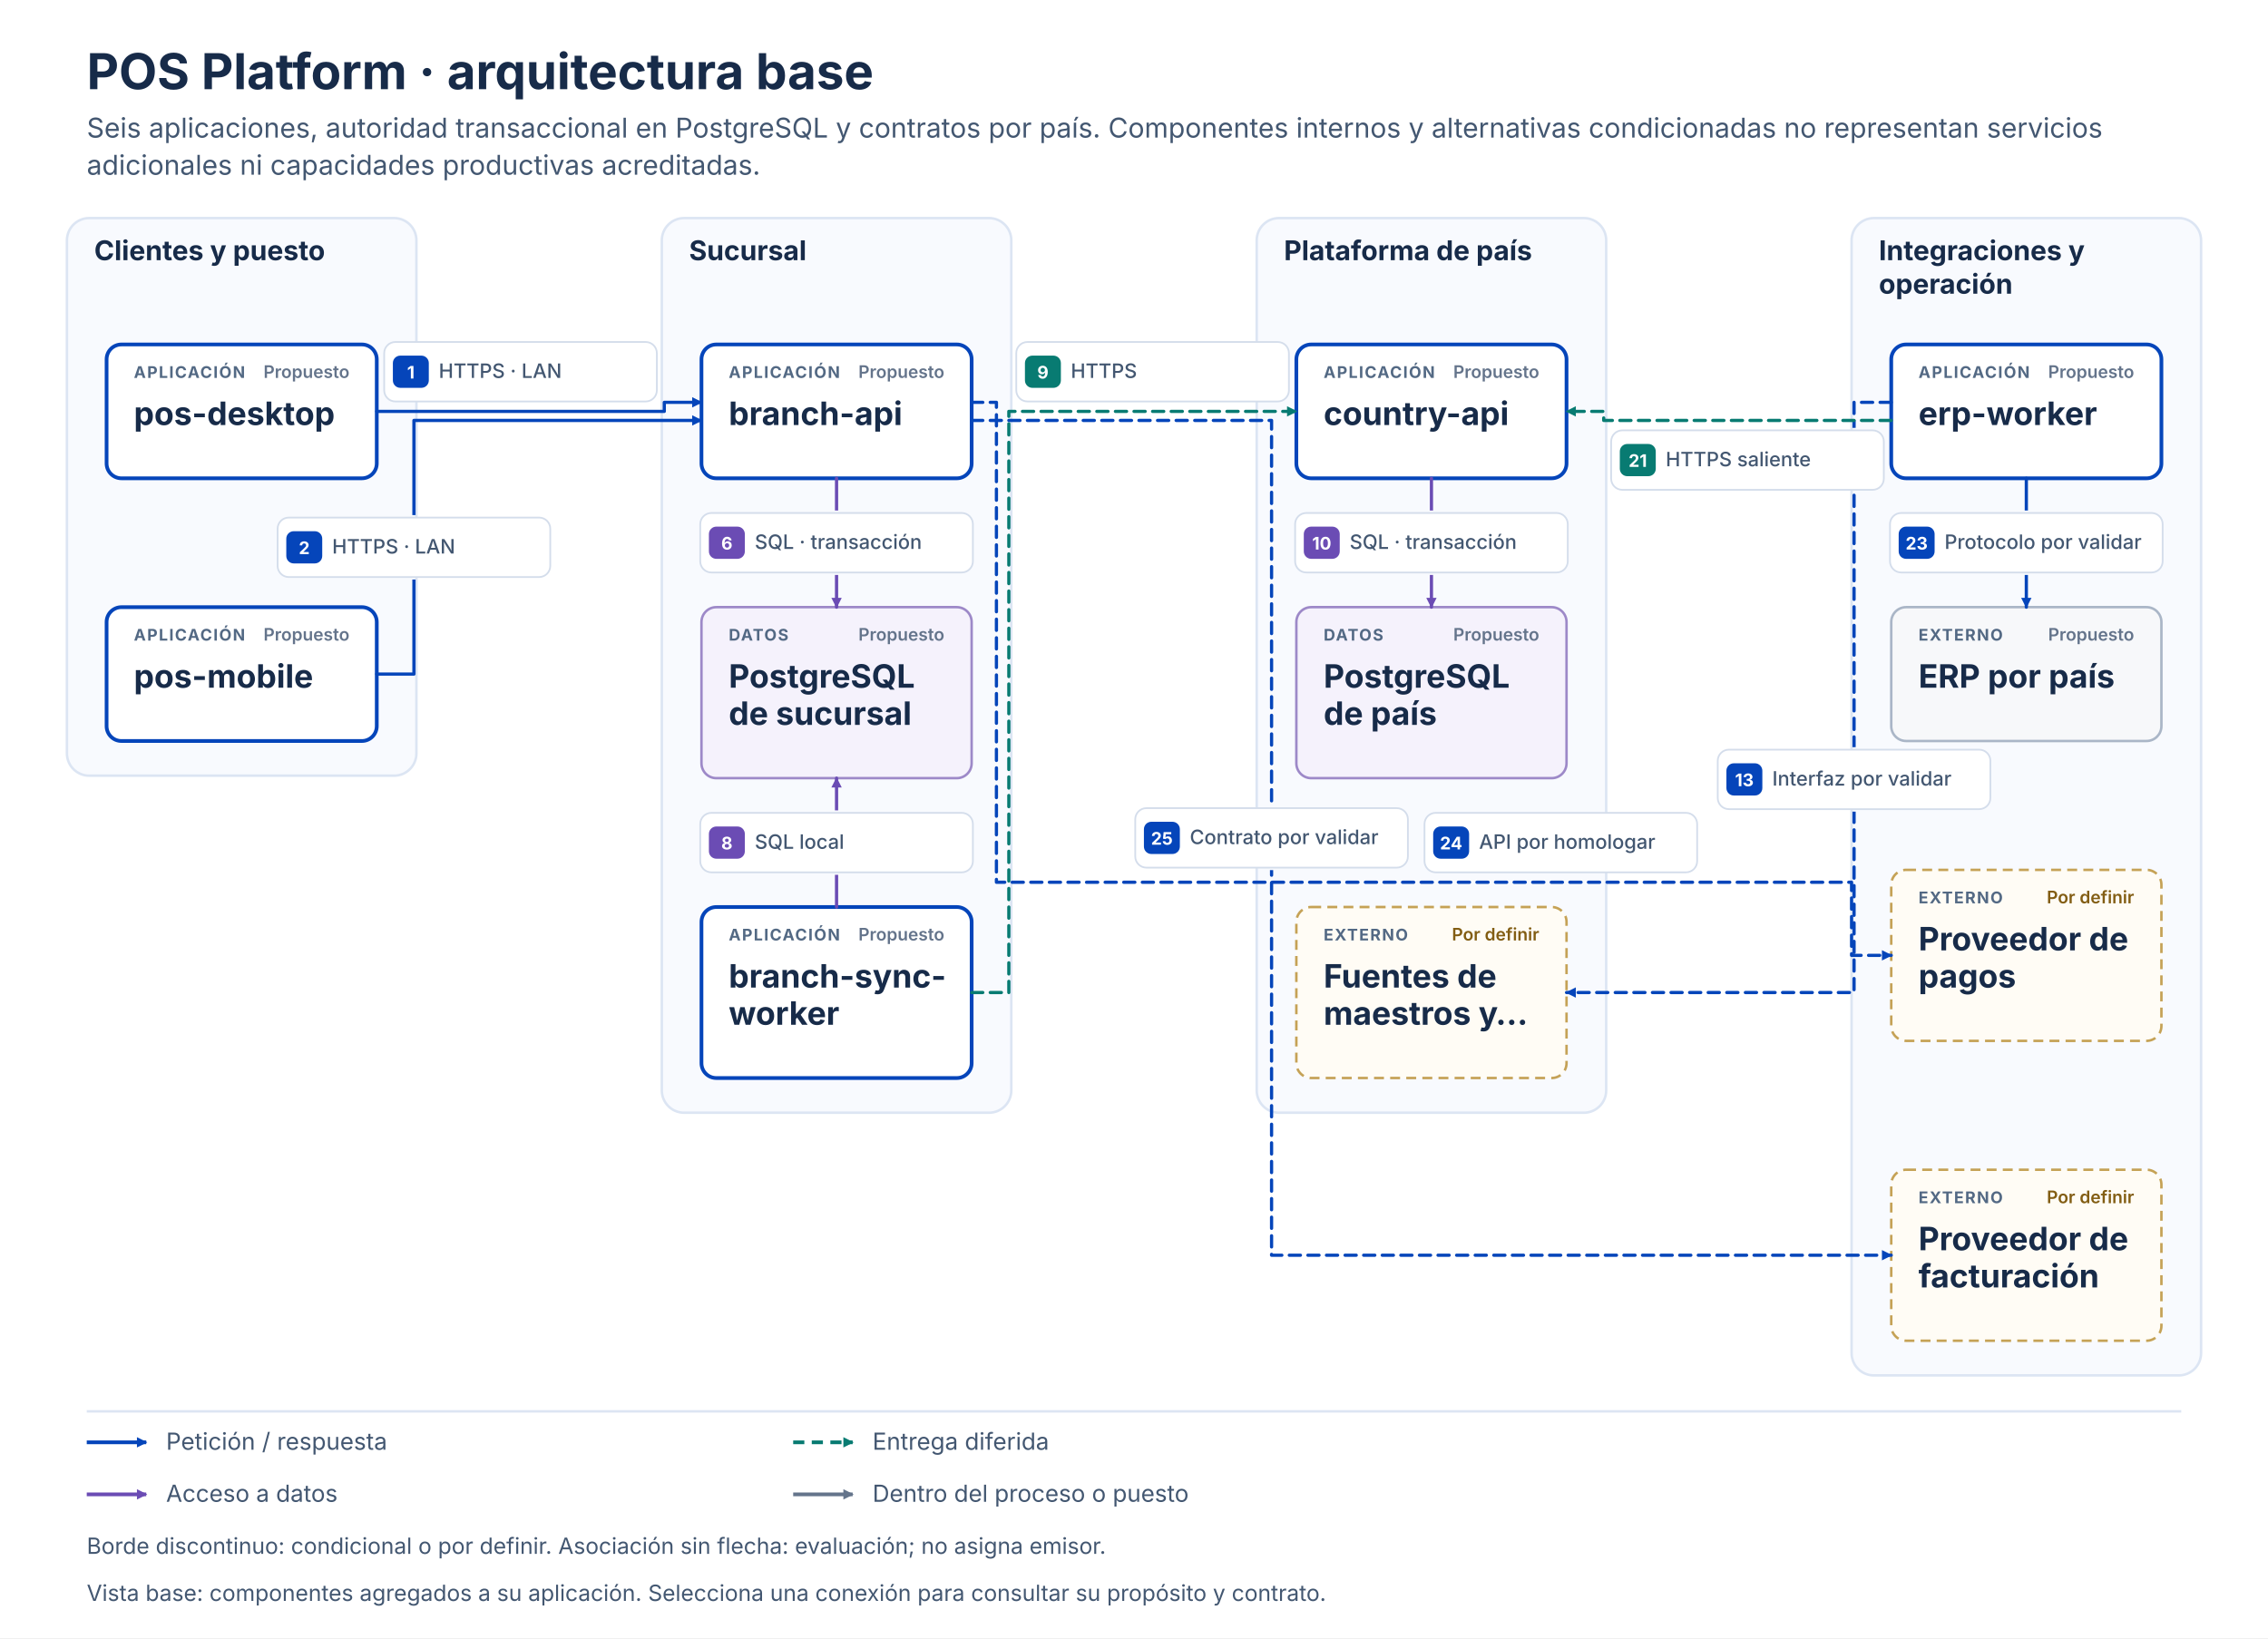
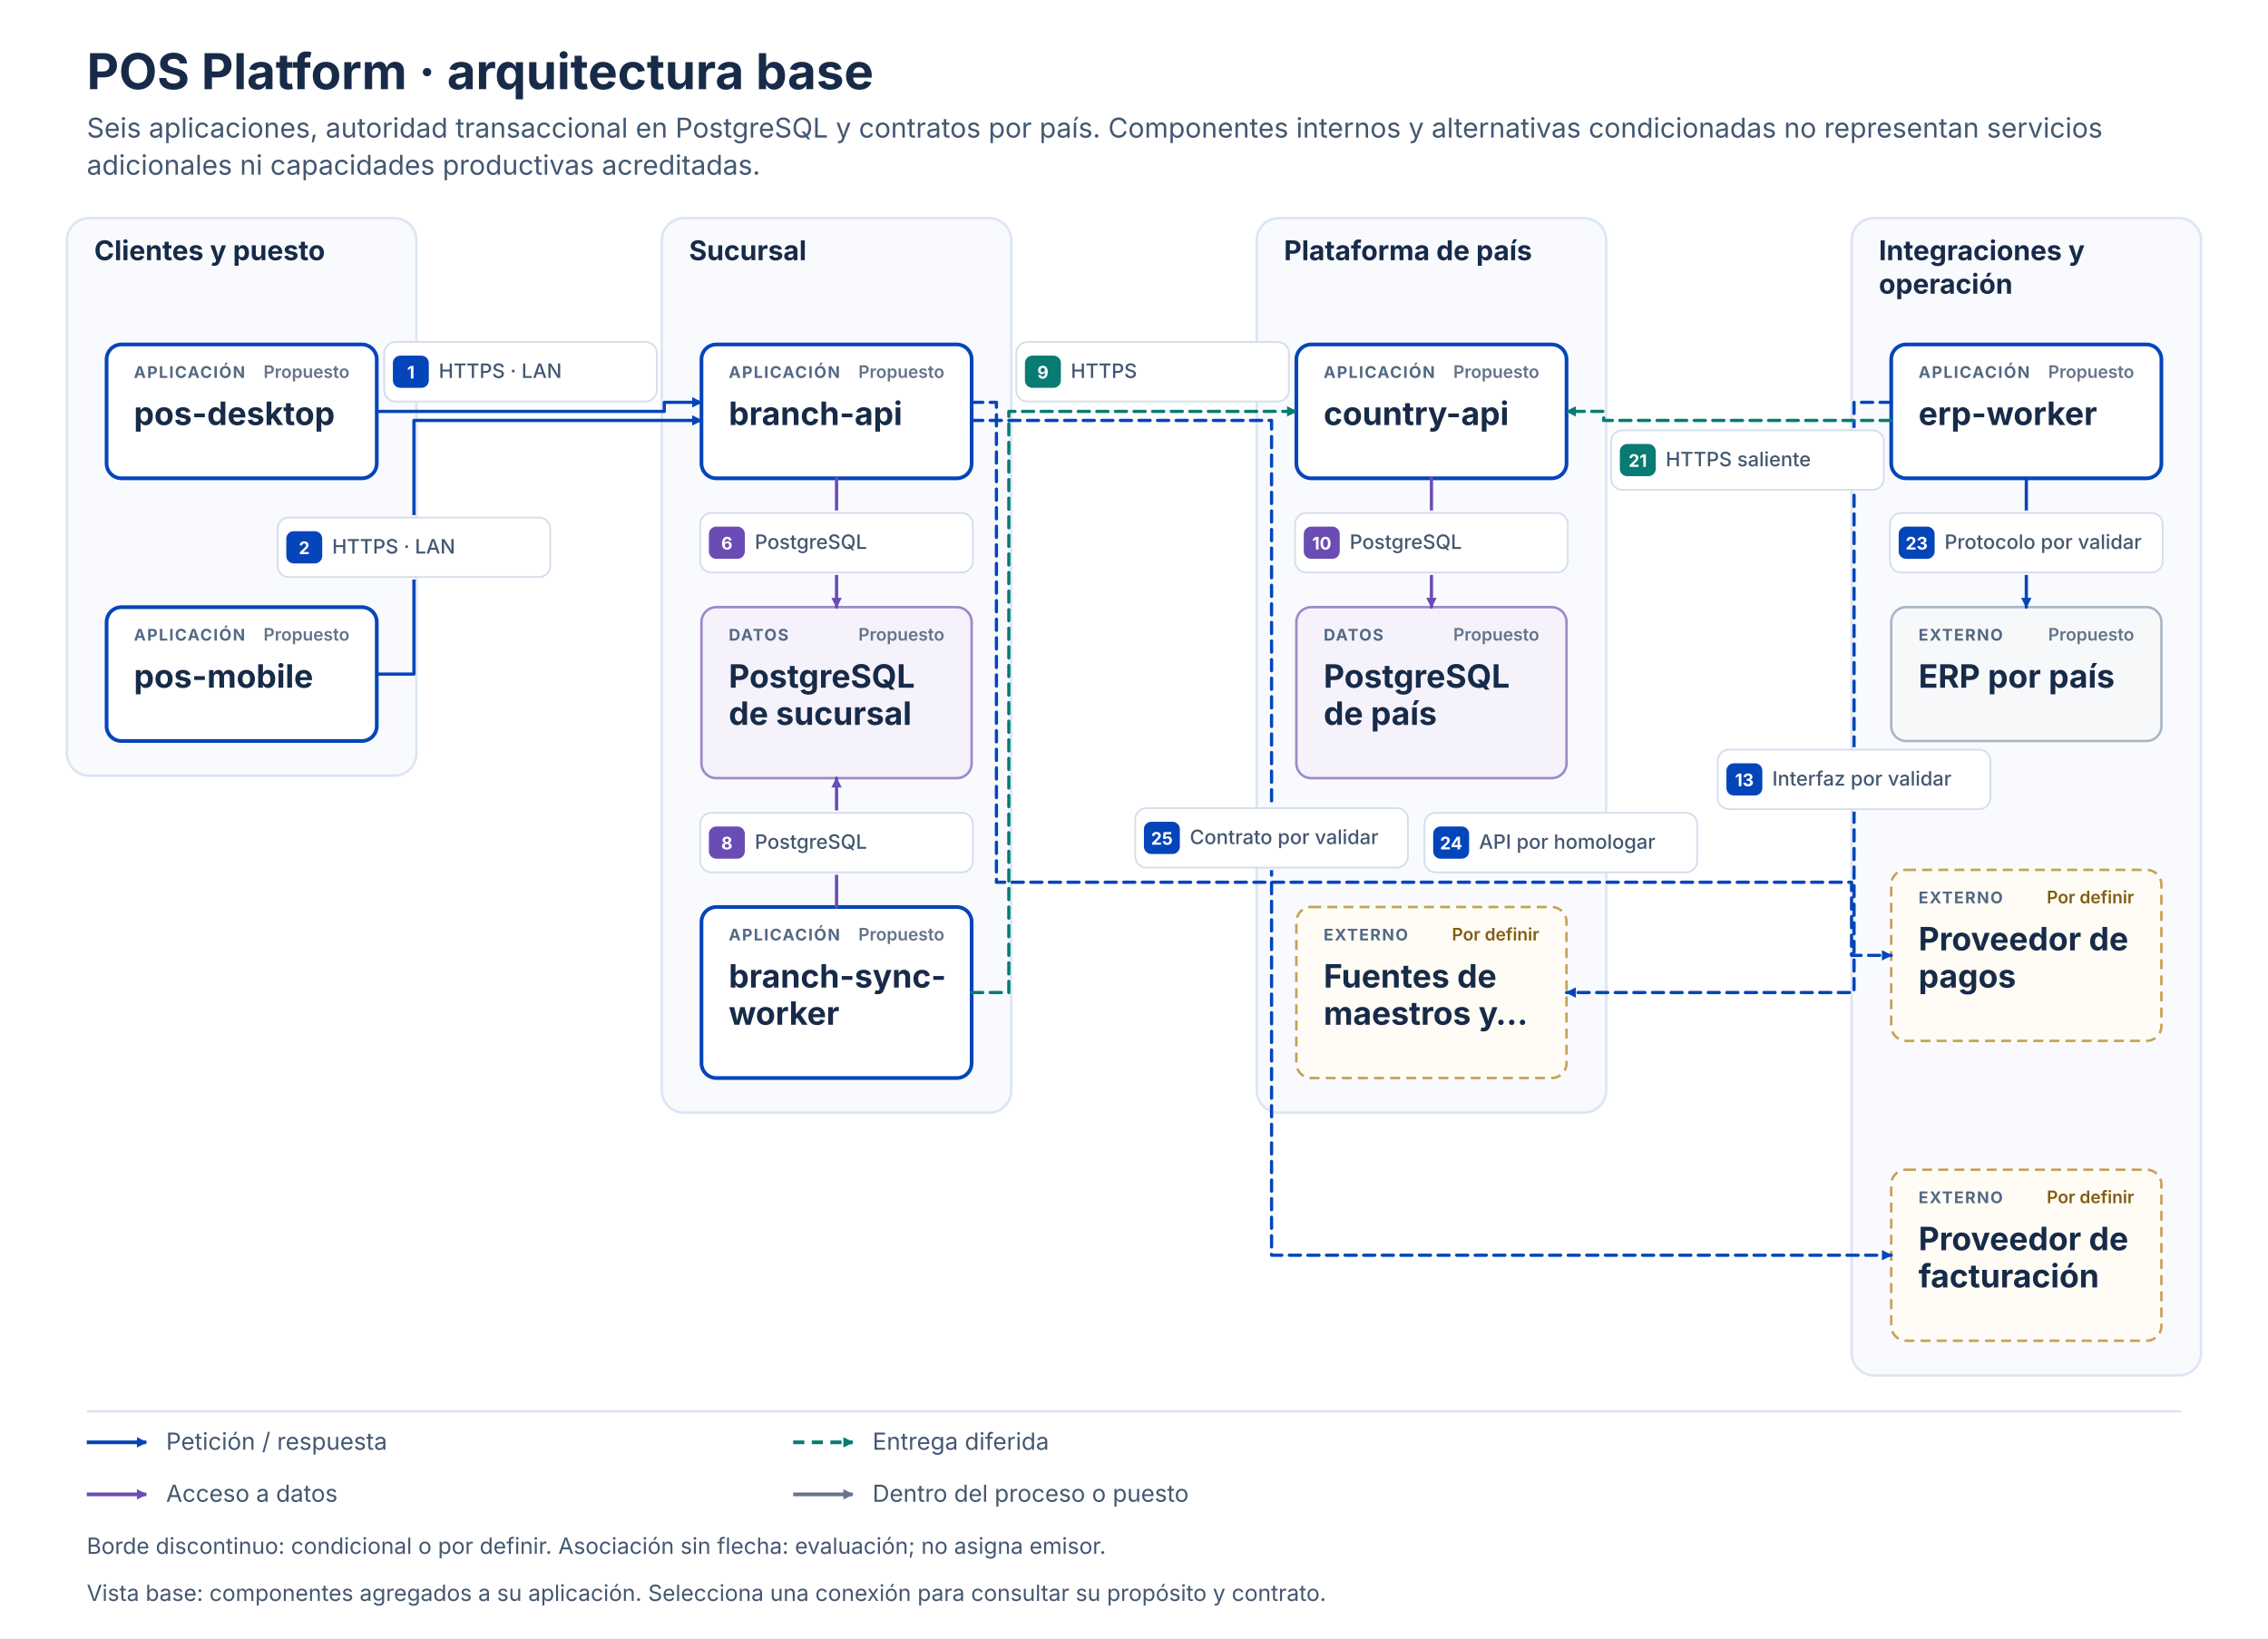
<svg xmlns="http://www.w3.org/2000/svg" class="architecture-svg" viewBox="0 0 1830 1322" width="1830" height="1322" role="img" aria-labelledby="architecture-title architecture-description">
  <defs>
    <style>
    .architecture-svg{font-family:Inter,system-ui,-apple-system,BlinkMacSystemFont,"Segoe UI",sans-serif;color:#172B49;background:#fff}
    .architecture-title,.architecture-node-title,.architecture-group-title{font-weight:700;fill:#172B49}
    .architecture-summary,.architecture-tech{fill:#435771}.architecture-tech{font-weight:500}
    .architecture-kind{font-weight:700;letter-spacing:1px;fill:#536984}.architecture-status{font-weight:600;fill:#64748B}
    .architecture-node-box{fill:#fff;stroke:#B4C5E3;stroke-width:2}.architecture-node[data-status="conditional"] .architecture-node-box,.architecture-node[data-status="unresolved"] .architecture-node-box{stroke-dasharray:8 5}
    .architecture-node[data-node-kind="app"] .architecture-node-box{stroke:#0545BA;stroke-width:3}.architecture-node[data-node-kind="data"] .architecture-node-box{fill:#F5F2FC;stroke:#9D89C8}
    .architecture-node[data-node-kind="external"] .architecture-node-box{fill:#F7F8FA;stroke:#AAB6C7}.architecture-node[data-status="unresolved"] .architecture-node-box{fill:#FFFCF5;stroke:#C5A256}
    .architecture-node[data-status="conditional"] .architecture-status{fill:#825D13}.architecture-node[data-status="unresolved"] .architecture-status{fill:#825D13}
    .architecture-edge-line{fill:none;stroke-width:2.6;stroke-linejoin:round;stroke-linecap:round}.architecture-edge-hit{fill:none;stroke:transparent;stroke-width:26;pointer-events:stroke}
    .architecture-edge-label{fill:#fff;stroke:#D4DDEB;stroke-width:1.4}.architecture-label-text{fill:#243B5A;font-weight:600}.architecture-label-protocol{fill:#435771;font-weight:500}.architecture-label-number{fill:#fff;font-weight:700}
    [data-item-id]{outline:none}[role="button"]{cursor:pointer}
    .architecture-node:is(:focus-visible,.is-selected,[aria-pressed="true"],[data-selected="true"]) .architecture-node-box{stroke:#0545BA;stroke-width:5;fill:#E9F0FE}
    .architecture-edge:is(:focus-visible,.is-selected,[aria-pressed="true"],[data-selected="true"]) .architecture-edge-line{stroke-width:5}
    .architecture-edge:is(:focus-visible,.is-selected,[aria-pressed="true"],[data-selected="true"]) .architecture-edge-label{stroke:#0545BA;stroke-width:3;fill:#E9F0FE}
    .architecture-node:is(.is-highlighted,.is-related) .architecture-node-box{stroke-width:4;stroke:#0545BA}.architecture-edge:is(.is-highlighted,.is-related) .architecture-edge-line{stroke-width:4}
    [data-item-id].is-muted{opacity:.2}
  </style>
    <mask id="architecture-label-clearance" maskUnits="userSpaceOnUse" x="0" y="0" width="1830" height="1322">
      <rect width="1830" height="1322" fill="#fff" />
      <rect x="308" y="274" width="224" height="52" fill="#000" />
      <rect x="222" y="415.7" width="224" height="52" fill="#000" />
      <rect x="563" y="412" width="224" height="52" fill="#000" />
      <rect x="563" y="654" width="224" height="52" fill="#000" />
      <rect x="818" y="274" width="224" height="52" fill="#000" />
      <rect x="1043" y="412" width="224" height="52" fill="#000" />
      <rect x="1384" y="603" width="224" height="52" fill="#000" />
      <rect x="1298" y="345.3" width="224" height="52" fill="#000" />
      <rect x="1523" y="412" width="224" height="52" fill="#000" />
      <rect x="1147.4" y="654" width="224" height="52" fill="#000" />
      <rect x="914" y="650.2" width="224" height="52" fill="#000" />
    </mask>
    <clipPath id="architecture-route-hit-area" clipPathUnits="userSpaceOnUse">
      <path clip-rule="evenodd" fill-rule="evenodd" d="M 0 0 h 1830 v 1322 h -1830 Z M 86 278 h 218 v 108 h -218 Z M 86 490 h 218 v 108 h -218 Z M 566 278 h 218 v 108 h -218 Z M 566 490 h 218 v 138 h -218 Z M 566 732 h 218 v 138 h -218 Z M 1046 278 h 218 v 108 h -218 Z M 1046 490 h 218 v 138 h -218 Z M 1046 732 h 218 v 138 h -218 Z M 1526 278 h 218 v 108 h -218 Z M 1526 490 h 218 v 108 h -218 Z M 1526 702 h 218 v 138 h -218 Z M 1526 944 h 218 v 138 h -218 Z M 309 275 h 222 v 50 h -222 Z M 223 416.7 h 222 v 50 h -222 Z M 564 413 h 222 v 50 h -222 Z M 564 655 h 222 v 50 h -222 Z M 819 275 h 222 v 50 h -222 Z M 1044 413 h 222 v 50 h -222 Z M 1385 604 h 222 v 50 h -222 Z M 1299 346.3 h 222 v 50 h -222 Z M 1524 413 h 222 v 50 h -222 Z M 1148.4 655 h 222 v 50 h -222 Z M 915 651.2 h 222 v 50 h -222 Z" />
    </clipPath>
    <marker id="architecture-arrow-sync" viewBox="0 0 12 12" refX="10" refY="6" markerWidth="10" markerHeight="10" orient="auto-start-reverse" markerUnits="userSpaceOnUse">
      <path d="M 1 1 L 11 6 L 1 11 Z" fill="#0545BA" />
    </marker>
    <marker id="architecture-arrow-async" viewBox="0 0 12 12" refX="10" refY="6" markerWidth="10" markerHeight="10" orient="auto-start-reverse" markerUnits="userSpaceOnUse">
      <path d="M 1 1 L 11 6 L 1 11 Z" fill="#087B72" />
    </marker>
    <marker id="architecture-arrow-data" viewBox="0 0 12 12" refX="10" refY="6" markerWidth="10" markerHeight="10" orient="auto-start-reverse" markerUnits="userSpaceOnUse">
      <path d="M 1 1 L 11 6 L 1 11 Z" fill="#6B4CB4" />
    </marker>
    <marker id="architecture-arrow-local" viewBox="0 0 12 12" refX="10" refY="6" markerWidth="10" markerHeight="10" orient="auto-start-reverse" markerUnits="userSpaceOnUse">
      <path d="M 1 1 L 11 6 L 1 11 Z" fill="#64748B" />
    </marker>
  </defs>
  <rect width="1830" height="1322" fill="#fff" />
  <text class="architecture-title" x="70" y="72" font-size="40">
    <tspan x="70" dy="0">POS Platform · arquitectura base</tspan>
  </text>
  <text class="architecture-summary" x="70" y="111" font-size="22">
    <tspan x="70" dy="0">Seis aplicaciones, autoridad transaccional en PostgreSQL y contratos por país. Componentes internos y alternativas condicionadas no representan servicios</tspan>
    <tspan x="70" dy="30">adicionales ni capacidades productivas acreditadas.</tspan>
  </text>
  <g class="architecture-group">
    <rect x="54" y="176" width="282" height="450" rx="18" fill="#F8FAFE" stroke="#DCE5F3" stroke-width="2" />
    <text class="architecture-group-title" x="76" y="210" font-size="22">
      <tspan x="76" dy="0">Clientes y puesto</tspan>
    </text>
  </g>
  <g class="architecture-group">
    <rect x="534" y="176" width="282" height="722" rx="18" fill="#F8FAFE" stroke="#DCE5F3" stroke-width="2" />
    <text class="architecture-group-title" x="556" y="210" font-size="22">
      <tspan x="556" dy="0">Sucursal</tspan>
    </text>
  </g>
  <g class="architecture-group">
    <rect x="1014" y="176" width="282" height="722" rx="18" fill="#F8FAFE" stroke="#DCE5F3" stroke-width="2" />
    <text class="architecture-group-title" x="1036" y="210" font-size="22">
      <tspan x="1036" dy="0">Plataforma de país</tspan>
    </text>
  </g>
  <g class="architecture-group">
    <rect x="1494" y="176" width="282" height="934" rx="18" fill="#F8FAFE" stroke="#DCE5F3" stroke-width="2" />
    <text class="architecture-group-title" x="1516" y="210" font-size="22">
      <tspan x="1516" dy="0">Integraciones y</tspan>
      <tspan x="1516" dy="27">operación</tspan>
    </text>
  </g>
  <g class="architecture-node" data-node-kind="app" data-status="proposed" data-item-id="desktop" data-item-kind="node">
    <rect class="architecture-node-box" x="86" y="278" width="218" height="108" rx="12" />
    <text class="architecture-kind" x="108" y="305" font-size="13">
      <tspan x="108" dy="0">APLICACIÓN</tspan>
    </text>
    <text class="architecture-status" x="282" y="305" font-size="14" text-anchor="end">Propuesto</text>
    <text class="architecture-node-title" x="108" y="343" font-size="26">
      <tspan x="108" dy="0">pos-desktop</tspan>
    </text>
    <text class="architecture-tech" x="108" y="278" font-size="18" />
    <text class="architecture-summary" x="108" y="278" font-size="19" />
  </g>
  <g class="architecture-node" data-node-kind="app" data-status="proposed" data-item-id="mobile" data-item-kind="node">
    <rect class="architecture-node-box" x="86" y="490" width="218" height="108" rx="12" />
    <text class="architecture-kind" x="108" y="517" font-size="13">
      <tspan x="108" dy="0">APLICACIÓN</tspan>
    </text>
    <text class="architecture-status" x="282" y="517" font-size="14" text-anchor="end">Propuesto</text>
    <text class="architecture-node-title" x="108" y="555" font-size="26">
      <tspan x="108" dy="0">pos-mobile</tspan>
    </text>
    <text class="architecture-tech" x="108" y="490" font-size="18" />
    <text class="architecture-summary" x="108" y="490" font-size="19" />
  </g>
  <g class="architecture-node" data-node-kind="app" data-status="proposed" data-item-id="branch-api" data-item-kind="node">
    <rect class="architecture-node-box" x="566" y="278" width="218" height="108" rx="12" />
    <text class="architecture-kind" x="588" y="305" font-size="13">
      <tspan x="588" dy="0">APLICACIÓN</tspan>
    </text>
    <text class="architecture-status" x="762" y="305" font-size="14" text-anchor="end">Propuesto</text>
    <text class="architecture-node-title" x="588" y="343" font-size="26">
      <tspan x="588" dy="0">branch-api</tspan>
    </text>
    <text class="architecture-tech" x="588" y="278" font-size="18" />
    <text class="architecture-summary" x="588" y="278" font-size="19" />
  </g>
  <g class="architecture-node" data-node-kind="data" data-status="proposed" data-item-id="branch-db" data-item-kind="node">
    <rect class="architecture-node-box" x="566" y="490" width="218" height="138" rx="12" />
    <text class="architecture-kind" x="588" y="517" font-size="13">
      <tspan x="588" dy="0">DATOS</tspan>
    </text>
    <text class="architecture-status" x="762" y="517" font-size="14" text-anchor="end">Propuesto</text>
    <text class="architecture-node-title" x="588" y="555" font-size="26">
      <tspan x="588" dy="0">PostgreSQL</tspan>
      <tspan x="588" dy="30">de sucursal</tspan>
    </text>
    <text class="architecture-tech" x="588" y="490" font-size="18" />
    <text class="architecture-summary" x="588" y="490" font-size="19" />
  </g>
  <g class="architecture-node" data-node-kind="app" data-status="proposed" data-item-id="branch-sync" data-item-kind="node">
    <rect class="architecture-node-box" x="566" y="732" width="218" height="138" rx="12" />
    <text class="architecture-kind" x="588" y="759" font-size="13">
      <tspan x="588" dy="0">APLICACIÓN</tspan>
    </text>
    <text class="architecture-status" x="762" y="759" font-size="14" text-anchor="end">Propuesto</text>
    <text class="architecture-node-title" x="588" y="797" font-size="26">
      <tspan x="588" dy="0">branch-sync-</tspan>
      <tspan x="588" dy="30">worker</tspan>
    </text>
    <text class="architecture-tech" x="588" y="732" font-size="18" />
    <text class="architecture-summary" x="588" y="732" font-size="19" />
  </g>
  <g class="architecture-node" data-node-kind="app" data-status="proposed" data-item-id="country-api" data-item-kind="node">
    <rect class="architecture-node-box" x="1046" y="278" width="218" height="108" rx="12" />
    <text class="architecture-kind" x="1068" y="305" font-size="13">
      <tspan x="1068" dy="0">APLICACIÓN</tspan>
    </text>
    <text class="architecture-status" x="1242" y="305" font-size="14" text-anchor="end">Propuesto</text>
    <text class="architecture-node-title" x="1068" y="343" font-size="26">
      <tspan x="1068" dy="0">country-api</tspan>
    </text>
    <text class="architecture-tech" x="1068" y="278" font-size="18" />
    <text class="architecture-summary" x="1068" y="278" font-size="19" />
  </g>
  <g class="architecture-node" data-node-kind="data" data-status="proposed" data-item-id="country-db" data-item-kind="node">
    <rect class="architecture-node-box" x="1046" y="490" width="218" height="138" rx="12" />
    <text class="architecture-kind" x="1068" y="517" font-size="13">
      <tspan x="1068" dy="0">DATOS</tspan>
    </text>
    <text class="architecture-status" x="1242" y="517" font-size="14" text-anchor="end">Propuesto</text>
    <text class="architecture-node-title" x="1068" y="555" font-size="26">
      <tspan x="1068" dy="0">PostgreSQL</tspan>
      <tspan x="1068" dy="30">de país</tspan>
    </text>
    <text class="architecture-tech" x="1068" y="490" font-size="18" />
    <text class="architecture-summary" x="1068" y="490" font-size="19" />
  </g>
  <g class="architecture-node" data-node-kind="external" data-status="unresolved" data-item-id="masters" data-item-kind="node">
    <rect class="architecture-node-box" x="1046" y="732" width="218" height="138" rx="12" />
    <text class="architecture-kind" x="1068" y="759" font-size="13">
      <tspan x="1068" dy="0">EXTERNO</tspan>
    </text>
    <text class="architecture-status" x="1242" y="759" font-size="14" text-anchor="end">Por definir</text>
    <text class="architecture-node-title" x="1068" y="797" font-size="26">
      <tspan x="1068" dy="0">Fuentes de</tspan>
      <tspan x="1068" dy="30">maestros y…</tspan>
    </text>
    <text class="architecture-tech" x="1068" y="732" font-size="18" />
    <text class="architecture-summary" x="1068" y="732" font-size="19" />
  </g>
  <g class="architecture-node" data-node-kind="app" data-status="proposed" data-item-id="erp-worker" data-item-kind="node">
    <rect class="architecture-node-box" x="1526" y="278" width="218" height="108" rx="12" />
    <text class="architecture-kind" x="1548" y="305" font-size="13">
      <tspan x="1548" dy="0">APLICACIÓN</tspan>
    </text>
    <text class="architecture-status" x="1722" y="305" font-size="14" text-anchor="end">Propuesto</text>
    <text class="architecture-node-title" x="1548" y="343" font-size="26">
      <tspan x="1548" dy="0">erp-worker</tspan>
    </text>
    <text class="architecture-tech" x="1548" y="278" font-size="18" />
    <text class="architecture-summary" x="1548" y="278" font-size="19" />
  </g>
  <g class="architecture-node" data-node-kind="external" data-status="proposed" data-item-id="erp" data-item-kind="node">
    <rect class="architecture-node-box" x="1526" y="490" width="218" height="108" rx="12" />
    <text class="architecture-kind" x="1548" y="517" font-size="13">
      <tspan x="1548" dy="0">EXTERNO</tspan>
    </text>
    <text class="architecture-status" x="1722" y="517" font-size="14" text-anchor="end">Propuesto</text>
    <text class="architecture-node-title" x="1548" y="555" font-size="26">
      <tspan x="1548" dy="0">ERP por país</tspan>
    </text>
    <text class="architecture-tech" x="1548" y="490" font-size="18" />
    <text class="architecture-summary" x="1548" y="490" font-size="19" />
  </g>
  <g class="architecture-node" data-node-kind="external" data-status="unresolved" data-item-id="payments" data-item-kind="node">
    <rect class="architecture-node-box" x="1526" y="702" width="218" height="138" rx="12" />
    <text class="architecture-kind" x="1548" y="729" font-size="13">
      <tspan x="1548" dy="0">EXTERNO</tspan>
    </text>
    <text class="architecture-status" x="1722" y="729" font-size="14" text-anchor="end">Por definir</text>
    <text class="architecture-node-title" x="1548" y="767" font-size="26">
      <tspan x="1548" dy="0">Proveedor de</tspan>
      <tspan x="1548" dy="30">pagos</tspan>
    </text>
    <text class="architecture-tech" x="1548" y="702" font-size="18" />
    <text class="architecture-summary" x="1548" y="702" font-size="19" />
  </g>
  <g class="architecture-node" data-node-kind="external" data-status="unresolved" data-item-id="fiscal" data-item-kind="node">
    <rect class="architecture-node-box" x="1526" y="944" width="218" height="138" rx="12" />
    <text class="architecture-kind" x="1548" y="971" font-size="13">
      <tspan x="1548" dy="0">EXTERNO</tspan>
    </text>
    <text class="architecture-status" x="1722" y="971" font-size="14" text-anchor="end">Por definir</text>
    <text class="architecture-node-title" x="1548" y="1009" font-size="26">
      <tspan x="1548" dy="0">Proveedor de</tspan>
      <tspan x="1548" dy="30">facturación</tspan>
    </text>
    <text class="architecture-tech" x="1548" y="944" font-size="18" />
    <text class="architecture-summary" x="1548" y="944" font-size="19" />
  </g>
  <g class="architecture-edge" data-from="desktop" data-to="branch-api" data-relation="communication" data-mode="sync" data-status="proposed" data-item-id="desktop-api" data-item-kind="edge">
    <path class="architecture-edge-hit" d="M 304 332 L 536 332 L 536 324.7 L 566 324.7" clip-path="url(#architecture-route-hit-area)" />
    <path class="architecture-edge-line" d="M 304 332 L 536 332 L 536 324.7 L 566 324.7" stroke="#0545BA" marker-end="url(#architecture-arrow-sync)" mask="url(#architecture-label-clearance)" pointer-events="none" />
    <rect class="architecture-edge-label" x="310" y="276" width="220" height="48" rx="9" />
    <rect x="317" y="287" width="29" height="26" rx="6" fill="#0545BA" />
    <text class="architecture-label-number" x="331.5" y="305.5" text-anchor="middle" font-size="14">1</text>
    <text class="architecture-label-text" x="354" y="298" font-size="17" />
    <text class="architecture-label-protocol" x="354" y="305" font-size="16">
      <tspan x="354" dy="0">HTTPS · LAN</tspan>
    </text>
  </g>
  <g class="architecture-edge" data-from="mobile" data-to="branch-api" data-relation="communication" data-mode="sync" data-status="proposed" data-item-id="mobile-api" data-item-kind="edge">
    <path class="architecture-edge-hit" d="M 304 544 L 334 544 L 334 339.3 L 566 339.3" clip-path="url(#architecture-route-hit-area)" />
    <path class="architecture-edge-line" d="M 304 544 L 334 544 L 334 339.3 L 566 339.3" stroke="#0545BA" marker-end="url(#architecture-arrow-sync)" mask="url(#architecture-label-clearance)" pointer-events="none" />
    <rect class="architecture-edge-label" x="224" y="417.7" width="220" height="48" rx="9" />
    <rect x="231" y="428.7" width="29" height="26" rx="6" fill="#0545BA" />
    <text class="architecture-label-number" x="245.5" y="447.2" text-anchor="middle" font-size="14">2</text>
    <text class="architecture-label-text" x="268" y="439.7" font-size="17" />
    <text class="architecture-label-protocol" x="268" y="446.7" font-size="16">
      <tspan x="268" dy="0">HTTPS · LAN</tspan>
    </text>
  </g>
  <g class="architecture-edge" data-from="branch-api" data-to="branch-db" data-relation="communication" data-mode="data" data-status="proposed" data-item-id="commit-local" data-item-kind="edge">
    <path class="architecture-edge-hit" d="M 675 386 L 675 490" clip-path="url(#architecture-route-hit-area)" />
    <path class="architecture-edge-line" d="M 675 386 L 675 490" stroke="#6B4CB4" marker-end="url(#architecture-arrow-data)" mask="url(#architecture-label-clearance)" pointer-events="none" />
    <rect class="architecture-edge-label" x="565" y="414" width="220" height="48" rx="9" />
    <rect x="572" y="425" width="29" height="26" rx="6" fill="#6B4CB4" />
    <text class="architecture-label-number" x="586.5" y="443.5" text-anchor="middle" font-size="14">6</text>
    <text class="architecture-label-text" x="609" y="436" font-size="17" />
    <text class="architecture-label-protocol" x="609" y="443" font-size="16">
-       <tspan x="609" dy="0">SQL · transacción</tspan>
+       <tspan x="609" dy="0">PostgreSQL</tspan>
    </text>
  </g>
  <g class="architecture-edge" data-from="branch-sync" data-to="branch-db" data-relation="communication" data-mode="data" data-status="proposed" data-item-id="sync-local" data-item-kind="edge">
    <path class="architecture-edge-hit" d="M 675 732 L 675 628" clip-path="url(#architecture-route-hit-area)" />
    <path class="architecture-edge-line" d="M 675 732 L 675 628" stroke="#6B4CB4" marker-end="url(#architecture-arrow-data)" mask="url(#architecture-label-clearance)" pointer-events="none" />
    <rect class="architecture-edge-label" x="565" y="656" width="220" height="48" rx="9" />
    <rect x="572" y="667" width="29" height="26" rx="6" fill="#6B4CB4" />
    <text class="architecture-label-number" x="586.5" y="685.5" text-anchor="middle" font-size="14">8</text>
    <text class="architecture-label-text" x="609" y="678" font-size="17" />
    <text class="architecture-label-protocol" x="609" y="685" font-size="16">
-       <tspan x="609" dy="0">SQL local</tspan>
+       <tspan x="609" dy="0">PostgreSQL</tspan>
    </text>
  </g>
  <g class="architecture-edge" data-from="branch-sync" data-to="country-api" data-relation="communication" data-mode="async" data-status="proposed" data-item-id="sync-country" data-item-kind="edge">
    <path class="architecture-edge-hit" d="M 784 801 L 814 801 L 814 332 L 1046 332" clip-path="url(#architecture-route-hit-area)" />
    <path class="architecture-edge-line" d="M 784 801 L 814 801 L 814 332 L 1046 332" stroke="#087B72" stroke-dasharray="9 6" marker-end="url(#architecture-arrow-async)" mask="url(#architecture-label-clearance)" pointer-events="none" />
    <rect class="architecture-edge-label" x="820" y="276" width="220" height="48" rx="9" />
    <rect x="827" y="287" width="29" height="26" rx="6" fill="#087B72" />
    <text class="architecture-label-number" x="841.5" y="305.5" text-anchor="middle" font-size="14">9</text>
    <text class="architecture-label-text" x="864" y="298" font-size="17" />
    <text class="architecture-label-protocol" x="864" y="305" font-size="16">
      <tspan x="864" dy="0">HTTPS</tspan>
    </text>
  </g>
  <g class="architecture-edge" data-from="country-api" data-to="country-db" data-relation="communication" data-mode="data" data-status="proposed" data-item-id="accept-country" data-item-kind="edge">
    <path class="architecture-edge-hit" d="M 1155 386 L 1155 490" clip-path="url(#architecture-route-hit-area)" />
    <path class="architecture-edge-line" d="M 1155 386 L 1155 490" stroke="#6B4CB4" marker-end="url(#architecture-arrow-data)" mask="url(#architecture-label-clearance)" pointer-events="none" />
    <rect class="architecture-edge-label" x="1045" y="414" width="220" height="48" rx="9" />
    <rect x="1052" y="425" width="29" height="26" rx="6" fill="#6B4CB4" />
    <text class="architecture-label-number" x="1066.5" y="443.5" text-anchor="middle" font-size="14">10</text>
    <text class="architecture-label-text" x="1089" y="436" font-size="17" />
    <text class="architecture-label-protocol" x="1089" y="443" font-size="16">
-       <tspan x="1089" dy="0">SQL · transacción</tspan>
+       <tspan x="1089" dy="0">PostgreSQL</tspan>
    </text>
  </g>
  <g class="architecture-edge" data-from="erp-worker" data-to="masters" data-relation="communication" data-mode="sync" data-status="unresolved" data-item-id="fetch-source" data-item-kind="edge">
    <path class="architecture-edge-hit" d="M 1526 324.7 L 1496 324.7 L 1496 801 L 1264 801" clip-path="url(#architecture-route-hit-area)" />
    <path class="architecture-edge-line" d="M 1526 324.7 L 1496 324.7 L 1496 801 L 1264 801" stroke="#0545BA" stroke-dasharray="9 6" marker-end="url(#architecture-arrow-sync)" mask="url(#architecture-label-clearance)" pointer-events="none" />
    <rect class="architecture-edge-label" x="1386" y="605" width="220" height="48" rx="9" />
    <rect x="1393" y="616" width="29" height="26" rx="6" fill="#0545BA" />
    <text class="architecture-label-number" x="1407.5" y="634.5" text-anchor="middle" font-size="14">13</text>
    <text class="architecture-label-text" x="1430" y="627" font-size="17" />
    <text class="architecture-label-protocol" x="1430" y="634" font-size="16">
      <tspan x="1430" dy="0">Interfaz por validar</tspan>
    </text>
  </g>
  <g class="architecture-edge" data-from="erp-worker" data-to="country-api" data-relation="communication" data-mode="async" data-status="proposed" data-item-id="claim-report" data-item-kind="edge">
    <path class="architecture-edge-hit" d="M 1526 339.3 L 1294 339.3 L 1294 332 L 1264 332" clip-path="url(#architecture-route-hit-area)" />
    <path class="architecture-edge-line" d="M 1526 339.3 L 1294 339.3 L 1294 332 L 1264 332" stroke="#087B72" stroke-dasharray="9 6" marker-end="url(#architecture-arrow-async)" mask="url(#architecture-label-clearance)" pointer-events="none" />
    <rect class="architecture-edge-label" x="1300" y="347.3" width="220" height="48" rx="9" />
    <rect x="1307" y="358.3" width="29" height="26" rx="6" fill="#087B72" />
    <text class="architecture-label-number" x="1321.5" y="376.8" text-anchor="middle" font-size="14">21</text>
    <text class="architecture-label-text" x="1344" y="369.3" font-size="17" />
    <text class="architecture-label-protocol" x="1344" y="376.3" font-size="16">
      <tspan x="1344" dy="0">HTTPS saliente</tspan>
    </text>
  </g>
  <g class="architecture-edge" data-from="erp-worker" data-to="erp" data-relation="communication" data-mode="sync" data-status="proposed" data-item-id="send-erp" data-item-kind="edge">
    <path class="architecture-edge-hit" d="M 1635 386 L 1635 490" clip-path="url(#architecture-route-hit-area)" />
    <path class="architecture-edge-line" d="M 1635 386 L 1635 490" stroke="#0545BA" marker-end="url(#architecture-arrow-sync)" mask="url(#architecture-label-clearance)" pointer-events="none" />
    <rect class="architecture-edge-label" x="1525" y="414" width="220" height="48" rx="9" />
    <rect x="1532" y="425" width="29" height="26" rx="6" fill="#0545BA" />
    <text class="architecture-label-number" x="1546.5" y="443.5" text-anchor="middle" font-size="14">23</text>
    <text class="architecture-label-text" x="1569" y="436" font-size="17" />
    <text class="architecture-label-protocol" x="1569" y="443" font-size="16">
      <tspan x="1569" dy="0">Protocolo por validar</tspan>
    </text>
  </g>
  <g class="architecture-edge" data-from="branch-api" data-to="payments" data-relation="communication" data-mode="sync" data-status="conditional" data-item-id="payment-api" data-item-kind="edge">
    <path class="architecture-edge-hit" d="M 784 324.7 L 804 324.7 L 804 712 L 1494 712 L 1494 771 L 1526 771" clip-path="url(#architecture-route-hit-area)" />
    <path class="architecture-edge-line" d="M 784 324.7 L 804 324.7 L 804 712 L 1494 712 L 1494 771 L 1526 771" stroke="#0545BA" stroke-dasharray="9 6" marker-end="url(#architecture-arrow-sync)" mask="url(#architecture-label-clearance)" pointer-events="none" />
    <rect class="architecture-edge-label" x="1149.4" y="656" width="220" height="48" rx="9" />
    <rect x="1156.4" y="667" width="29" height="26" rx="6" fill="#0545BA" />
    <text class="architecture-label-number" x="1170.9" y="685.5" text-anchor="middle" font-size="14">24</text>
    <text class="architecture-label-text" x="1193.4" y="678" font-size="17" />
    <text class="architecture-label-protocol" x="1193.4" y="685" font-size="16">
      <tspan x="1193.4" dy="0">API por homologar</tspan>
    </text>
  </g>
  <g class="architecture-edge" data-from="branch-api" data-to="fiscal" data-relation="communication" data-mode="sync" data-status="conditional" data-item-id="fiscal-api" data-item-kind="edge">
    <path class="architecture-edge-hit" d="M 784 339.3 L 1026 339.3 L 1026 1013 L 1526 1013" clip-path="url(#architecture-route-hit-area)" />
    <path class="architecture-edge-line" d="M 784 339.3 L 1026 339.3 L 1026 1013 L 1526 1013" stroke="#0545BA" stroke-dasharray="9 6" marker-end="url(#architecture-arrow-sync)" mask="url(#architecture-label-clearance)" pointer-events="none" />
    <rect class="architecture-edge-label" x="916" y="652.2" width="220" height="48" rx="9" />
    <rect x="923" y="663.2" width="29" height="26" rx="6" fill="#0545BA" />
    <text class="architecture-label-number" x="937.5" y="681.7" text-anchor="middle" font-size="14">25</text>
    <text class="architecture-label-text" x="960" y="674.2" font-size="17" />
    <text class="architecture-label-protocol" x="960" y="681.2" font-size="16">
      <tspan x="960" dy="0">Contrato por validar</tspan>
    </text>
  </g>
  <g aria-label="Leyenda">
    <path d="M 70 1139 H 1760" stroke="#DCE5F3" stroke-width="2" />
    <path d="M 70 1164 h 48" stroke="#0545BA" stroke-width="3" marker-end="url(#architecture-arrow-sync)" />
    <text x="134" y="1170" font-size="19" fill="#435771">Petición / respuesta</text>
    <path d="M 640 1164 h 48" stroke="#087B72" stroke-width="3" stroke-dasharray="9 6" marker-end="url(#architecture-arrow-async)" />
    <text x="704" y="1170" font-size="19" fill="#435771">Entrega diferida</text>
    <path d="M 70 1206 h 48" stroke="#6B4CB4" stroke-width="3" marker-end="url(#architecture-arrow-data)" />
    <text x="134" y="1212" font-size="19" fill="#435771">Acceso a datos</text>
    <path d="M 640 1206 h 48" stroke="#64748B" stroke-width="3" marker-end="url(#architecture-arrow-local)" />
    <text x="704" y="1212" font-size="19" fill="#435771">Dentro del proceso o puesto</text>
    <text class="architecture-summary" x="70" y="1254" font-size="18">
      <tspan x="70" dy="0">Borde discontinuo: condicional o por definir. Asociación sin flecha: evaluación; no asigna emisor.</tspan>
    </text>
    <text class="architecture-summary" x="70" y="1292" font-size="18">
      <tspan x="70" dy="0">Vista base: componentes agregados a su aplicación. Selecciona una conexión para consultar su propósito y contrato.</tspan>
    </text>
  </g>
</svg>
